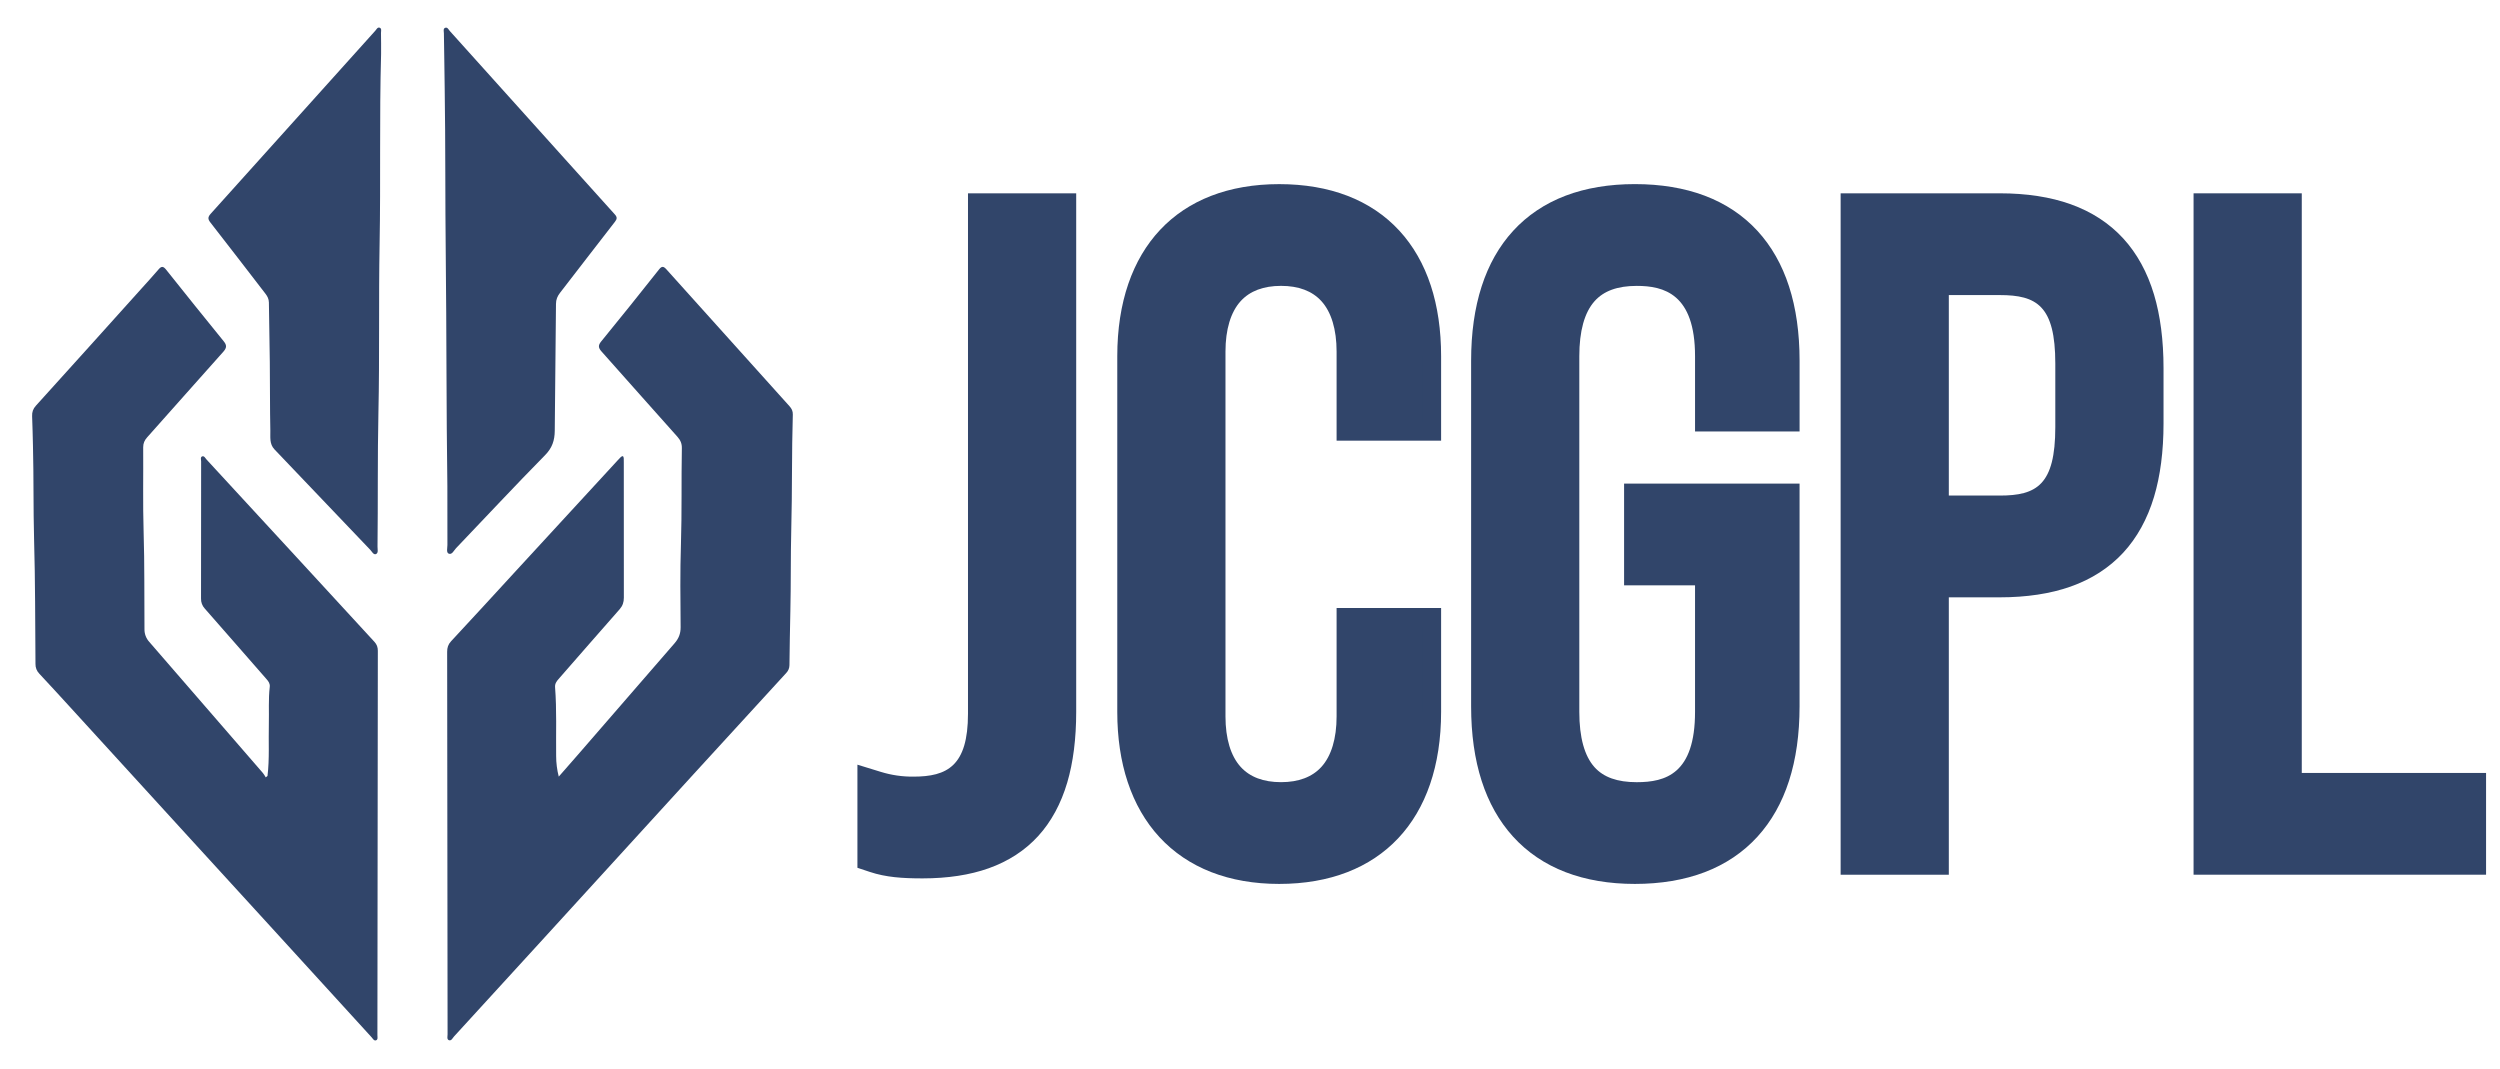
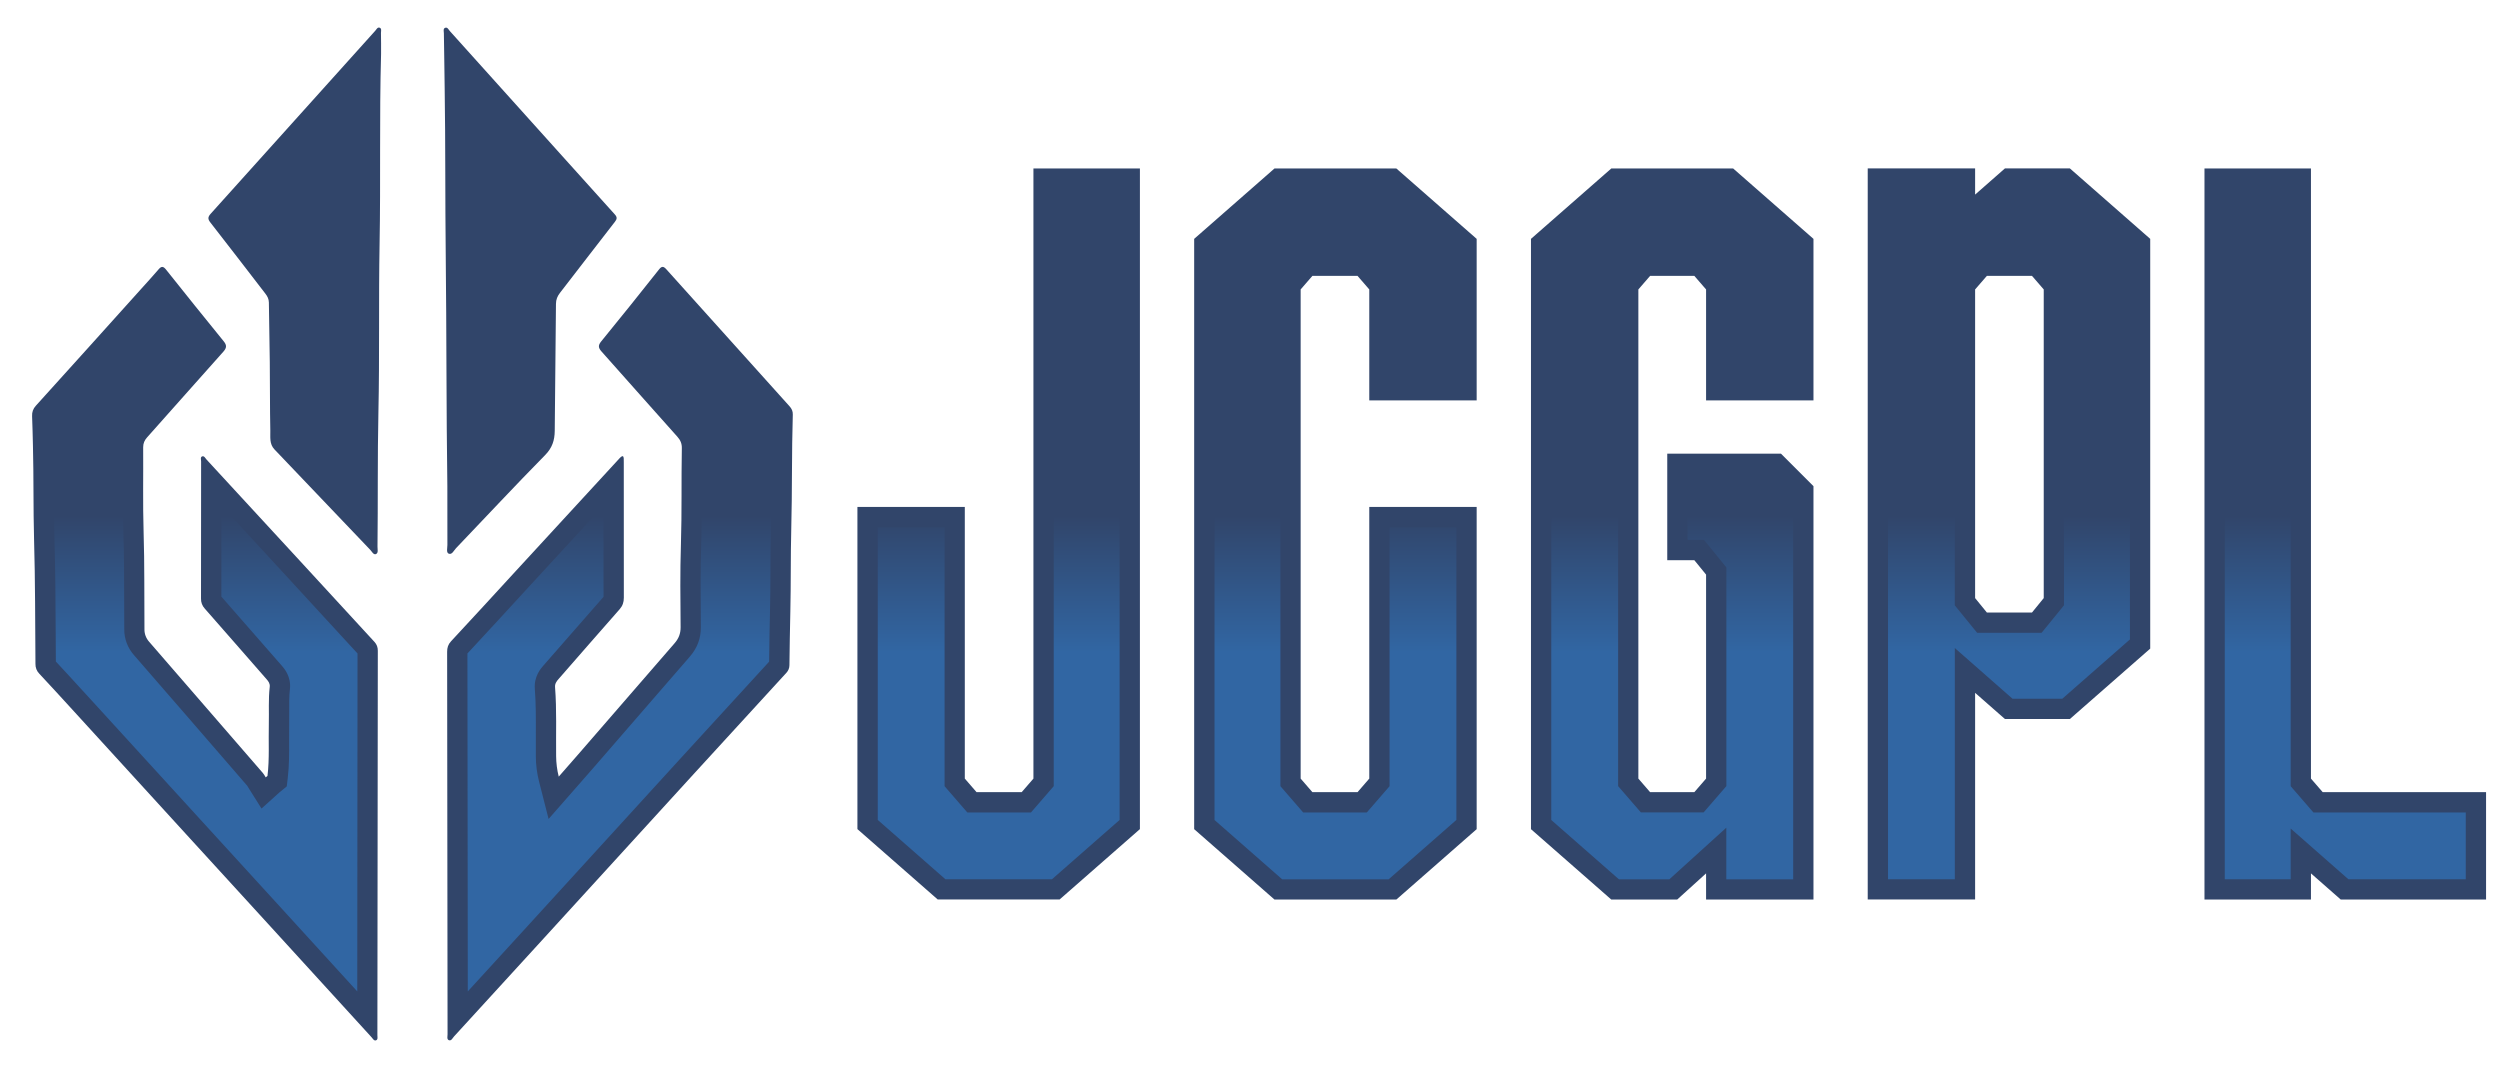
- <svg xmlns="http://www.w3.org/2000/svg" id="Layer_1" data-name="Layer 1" viewBox="0 0 4681.53 2000">
-   <path d="M1046.34,1454.3c12.2-13.9,24.4-27.7,36.5-41.7q90-103.95,180.2-207.8c7.9-9.1,11.6-18.2,11.5-30.3-.4-51.7-1.1-103.4.6-155,1.9-60,.6-120.1,1.7-180.1.2-8.6-2.5-15-8.2-21.4-47.6-53.1-94.7-106.6-142.2-159.8-5.7-6.4-6.9-11.1-.9-18.5q54.9-67.2,108.7-135.3c5.1-6.5,8.5-5.8,13.6-.1q73.2,81.6,146.7,163.1c28,31.1,55.8,62.3,83.9,93.3,4.2,4.6,6.4,9.4,6.2,15.6-2.2,71.6-1,143.4-2.9,215-1.3,51.3-.5,102.6-1.7,153.9-.8,33.4-1.3,66.9-1.7,100.4a21.18,21.18,0,0,1-6,14.6q-86,93.75-171.7,187.5-143.55,157.2-286.9,314.4-81.6,89.55-163.5,178.8c-2.7,2.9-5,8.9-9.8,6.9-4-1.7-2.3-7.2-2.3-11q-.45-358-.8-716.2c0-7.7,1.8-13.8,7.2-19.6q60.15-64.8,119.8-130,96.45-104.85,192.9-209.6a68.82,68.82,0,0,1,5.3-5.5c3.3-2.9,5.2-1.9,5.5,2.4.2,2.5.1,5.1.1,7.6q0,126.6.1,253.3c0,8.5-2.2,15.2-7.9,21.7-38.3,43.4-76.2,87.1-114.3,130.6-4,4.5-7.1,8.9-6.6,15.4,3.3,42.9,1.5,85.8,2,128.7A157.27,157.27,0,0,0,1046.34,1454.3Z" style="fill:#31456a" />
-   <path d="M500.94,1453c3.9-32.2,1.7-64.6,2.5-96.9.6-23.3-1-46.6,1.7-69.8.7-6.1-2.2-10.2-6-14.5-38.6-44-77-88.3-115.7-132.2a26.44,26.44,0,0,1-7-18.7c.2-85.5.1-171.1.2-256.6,0-3.4-1.9-8.4,2.1-9.7,3.8-1.3,5.8,3.6,8.2,6.1q87.9,95.1,175.4,190.3c46.3,50.3,92.5,100.8,138.9,151,4.5,4.9,6.3,10.1,6.3,16.7q-.45,359.7-.8,719.5c0,3.5,1.4,8.4-2.5,9.9s-6.1-3.2-8.4-5.7q-97.2-106.35-194.2-212.8-72.9-79.8-145.8-159.5-111.9-122.55-223.7-245c-19.4-21.2-38.8-42.5-58.4-63.4a25.09,25.09,0,0,1-7.3-18.5c-.6-77.5-.4-155-2.6-232.5-1.6-58.6-.6-117.1-2.1-175.7-.5-18.5-.8-37.1-1.6-55.6-.3-7.7,1.7-13.8,7.1-19.7q98.55-108.9,196.6-218.1c11.2-12.4,22.5-24.8,33.4-37.5,5.3-6.1,8.7-5.4,13.6.6q53.7,67.5,108.1,134.4c6.2,7.6,5.5,12.5-.6,19.4-47.8,53.4-95.2,107.2-142.9,160.6-4.9,5.5-7.3,11-7.3,18.5.4,52.8-.8,105.6.8,158.3,1.9,60.8,1.1,121.5,1.6,182.3a34.41,34.41,0,0,0,8.8,23.6q106.65,122.7,213,245.8c2.1,2.4,3.6,5.4,5.3,8.1C498.64,1454.8,499.84,1453.9,500.94,1453Z" style="fill:#31456a" />
-   <path d="M713.64,101.1c-3.3,118.6-.6,237.3-2.8,355.9-1.9,105.2.1,210.3-2.2,315.5-1.8,83.7-.7,167.4-1.7,251.1-.1,4.9,2.1,11.9-3,14-4.4,1.8-7.5-4.7-10.6-8q-89.7-93.9-179.3-188c-9.9-10.4-7.5-23.2-7.8-35-.9-42.9-.5-85.9-1-128.8-.4-37.1-1.3-74.2-1.7-111.3-.1-6.7-2.8-11.8-6.7-16.8-34.3-44.4-68.3-88.9-102.8-133-5.1-6.5-5-10.3.6-16.5Q549,228.9,702.74,57.6c2.3-2.6,4.3-7.2,8.3-5.7s2.4,6.4,2.4,9.8C713.74,74.9,713.64,88,713.64,101.1Z" style="fill:#31456a" />
-   <path d="M837.74,910.3c-2-143.7-1.4-287.5-3-431.2-1.2-104.4-.4-208.9-2-313.3-.6-34.5-.8-69.1-1.5-103.6-.1-3.5-1.6-8.4,2.1-10,4.6-2.1,6.6,3.3,9.1,6q105.15,116.7,210.2,233.7,49.2,54.75,98.6,109.5c4.7,5.1,4.5,8.6.3,13.9-34.4,44.2-68.5,88.7-102.8,133-4.9,6.3-7.6,12.6-7.6,20.8-.6,79.3-1.6,158.6-2.3,237.9-.2,17.6-4.7,31.7-18.1,45.3-56.4,57.3-111.2,116.2-166.8,174.3-4,4.2-7.5,12.7-13.6,10.2-5-2-2.5-10.6-2.5-16.2C837.64,983.9,837.74,947.1,837.74,910.3Z" style="fill:#31456a" />
-   <path d="M1727.64,1644.88c-37.49,0-68.64-2.05-98.76-12.1l-23.26-7.75V1431.94l44,13.54a200.68,200.68,0,0,0,60.75,8.85c63.16,0,102.3-19.71,102.3-117.83V362h202.63v971c0,50.2-5.64,94.75-16.76,132.39-11.73,39.7-30,73.33-54.23,100-24.59,27-55.82,47.37-92.84,60.55C1816.22,1638.52,1774.55,1644.88,1727.64,1644.88Z" style="fill:#31456a" />
-   <path d="M1639.63,1600.52V1478a233.9,233.9,0,0,0,70.76,10.35c93.18,0,136.32-46.59,136.32-151.85V396h134.6v937c0,188.09-81.11,277.82-253.67,277.82C1693.13,1610.87,1665.52,1609.14,1639.63,1600.52Z" style="fill:#31456a" />
-   <path d="M2395.43,1655.24c-46.79,0-89.59-7.44-127.22-22.12-37.91-14.78-70.58-36.87-97.1-65.63-26.12-28.34-46.09-63-59.36-103-13-39-19.53-83.28-19.53-131.45V667c0-201.75,113.35-322.19,303.21-322.19,47.2,0,90.2,7.34,127.81,21.82,38.05,14.65,70.74,36.61,97.16,65.29,26,28.23,45.87,62.9,59,103,12.77,39,19.24,83.44,19.24,132.05V825.22H2502.92V658.33c0-41.32-9.85-74-28.47-94.45-17.24-19-42.67-28.56-75.57-28.56s-58.32,9.61-75.57,28.56c-18.62,20.47-28.46,53.13-28.46,94.45v683.34c0,41.33,9.84,74,28.46,94.45,17.25,19,42.67,28.57,75.57,28.57s58.33-9.61,75.57-28.57c18.62-20.46,28.47-53.12,28.47-94.45V1138.55h195.72v194.5C2698.64,1534.79,2585.29,1655.24,2395.43,1655.24Z" style="fill:#31456a" />
-   <path d="M2126.24,1333.05V667c0-181.19,96.63-288.18,269.19-288.18,174.29,0,269.2,107,269.2,288.18V791.2h-127.7V658.33c0-103.54-53.49-157-138-157s-138.05,53.49-138.05,157v683.34c0,103.54,53.5,157,138.05,157s138-53.49,138-157V1172.56h127.7v160.49c0,179.46-94.91,288.17-269.2,288.17C2222.87,1621.22,2126.24,1512.51,2126.24,1333.05Z" style="fill:#31456a" />
-   <path d="M3061.49,1655.24c-48.17,0-91.84-7.39-129.78-22-38.69-14.87-71.79-37.29-98.39-66.64-52.08-57.46-78.49-139.53-78.49-243.94V675.59c0-104.33,26.44-186.15,78.58-243.18,26.6-29.1,59.72-51.3,98.43-66,37.86-14.37,81.49-21.65,129.65-21.65,48.56,0,92.5,7.27,130.58,21.62,38.95,14.68,72.24,36.87,99,66,52.32,57,78.85,138.8,78.85,243.24V808H3174.16V667c0-116.68-58.37-131.64-109.21-131.64-36,0-61.81,9.39-79,28.7-18.92,21.28-28.51,55.92-28.51,102.94v666.09c0,47.62,9.56,82.44,28.42,103.48,17,19,42.84,28.16,79.07,28.16,54,0,109.21-15.64,109.21-131.64V1096.14H3041.28V905.59h328.6v417.1c0,104.52-26.49,186.61-78.75,244-26.73,29.35-60,51.76-98.93,66.6C3154,1647.85,3110.06,1655.24,3061.49,1655.24Z" style="fill:#31456a" />
-   <path d="M2788.85,1322.69V675.59c0-191.55,94.91-296.81,272.65-296.81,179.46,0,274.37,105.26,274.37,296.81V774h-127.7V667c0-113.89-51.77-165.66-143.22-165.66-89.74,0-141.5,51.77-141.5,165.66v666.09c0,115.61,51.76,165.65,141.5,165.65,91.45,0,143.22-50,143.22-165.65V1062.12H3075.3V939.61h260.57v383.08c0,191.55-94.91,298.53-274.37,298.53C2883.76,1621.22,2788.85,1514.24,2788.85,1322.69Z" style="fill:#31456a" />
-   <path d="M3446.79,1638V362h298c50.19,0,94.83,6.87,132.68,20.41,39.28,14.05,72.46,35.64,98.61,64.18,25.71,28.06,45.07,63.35,57.54,104.9,11.83,39.41,17.83,85.8,17.83,137.88V792.93c0,52.08-6,98.39-17.84,137.65-12.48,41.4-31.87,76.51-57.63,104.38-26.15,28.28-59.33,49.65-98.64,63.53-37.76,13.32-82.36,20.08-132.55,20.08h-95.41V1638Zm298-710c69,0,104-19.82,104-128.19V680.76c0-108.36-35-128.19-104-128.19h-95.41V928Z" style="fill:#31456a" />
-   <path d="M3480.8,396h264c186.37,0,272.65,98.36,272.65,293.35V792.93c0,195-86.28,291.63-272.65,291.63H3615.4V1604H3480.8Zm264,566c94.91,0,138-43.14,138-162.21V680.76c0-119.06-43.14-162.2-138-162.2H3615.4V962Z" style="fill:#31456a" />
-   <polygon points="4107.69 1637.98 4107.69 362.02 4310.32 362.02 4310.32 1447.43 4655.44 1447.43 4655.44 1637.98 4107.69 1637.98" style="fill:#31456a" />
-   <path d="M4141.7,396h134.6V1481.45h345.12V1604H4141.7Z" style="fill:#31456a" />
+ <svg xmlns="http://www.w3.org/2000/svg" version="1.1" x="0px" y="0px" viewBox="0 0 4681.5 2000" style="enable-background:new 0 0 4681.5 2000;" xml:space="preserve">
+   <style type="text/css">
+ 	.st0{fill:#31456A;}
+ 	.st1{fill:url(#SVGID_1_);}
+ </style>
+   <g id="Layer_1">
+     <g>
+       <path class="st0" d="M1046.3,1454.3c12.2-13.9,24.4-27.7,36.5-41.7c60-69.3,120.1-138.6,180.2-207.8c7.9-9.1,11.6-18.2,11.5-30.3    c-0.4-51.7-1.1-103.4,0.6-155c1.9-60,0.6-120.1,1.7-180.1c0.2-8.6-2.5-15-8.2-21.4c-47.6-53.1-94.7-106.6-142.2-159.8    c-5.7-6.4-6.9-11.1-0.9-18.5c36.6-44.8,72.8-89.9,108.7-135.3c5.1-6.5,8.5-5.8,13.6-0.1c48.8,54.4,97.7,108.8,146.7,163.1    c28,31.1,55.8,62.3,83.9,93.3c4.2,4.6,6.4,9.4,6.2,15.6c-2.2,71.6-1,143.4-2.9,215c-1.3,51.3-0.5,102.6-1.7,153.9    c-0.8,33.4-1.3,66.9-1.7,100.4c0,5.5-2.2,10.7-6,14.6c-57.3,62.5-114.6,125-171.7,187.5c-95.7,104.8-191.3,209.6-286.9,314.4    c-54.4,59.7-108.9,119.3-163.5,178.8c-2.7,2.9-5,8.9-9.8,6.9c-4-1.7-2.3-7.2-2.3-11c-0.3-238.7-0.6-477.4-0.8-716.2    c0-7.7,1.8-13.8,7.2-19.6c40.1-43.2,80-86.5,119.8-130c64.3-69.9,128.6-139.8,192.9-209.6c1.7-1.9,3.4-3.8,5.3-5.5    c3.3-2.9,5.2-1.9,5.5,2.4c0.2,2.5,0.1,5.1,0.1,7.6c0,84.4,0,168.8,0.1,253.3c0,8.5-2.2,15.2-7.9,21.7    c-38.3,43.4-76.2,87.1-114.3,130.6c-4,4.5-7.1,8.9-6.6,15.4c3.3,42.9,1.5,85.8,2,128.7C1041.5,1428.7,1043.1,1441.7,1046.3,1454.3    z" />
+       <path class="st0" d="M500.9,1453c3.9-32.2,1.7-64.6,2.5-96.9c0.6-23.3-1-46.6,1.7-69.8c0.7-6.1-2.2-10.2-6-14.5    c-38.6-44-77-88.3-115.7-132.2c-4.7-5.1-7.2-11.8-7-18.7c0.2-85.5,0.1-171.1,0.2-256.6c0-3.4-1.9-8.4,2.1-9.7    c3.8-1.3,5.8,3.6,8.2,6.1C445.5,924.1,504,987.5,562.3,1051c46.3,50.3,92.5,100.8,138.9,151c4.5,4.9,6.3,10.1,6.3,16.7    c-0.3,239.8-0.6,479.6-0.8,719.5c0,3.5,1.4,8.4-2.5,9.9s-6.1-3.2-8.4-5.7c-64.8-70.9-129.5-141.8-194.2-212.8    c-48.6-53.2-97.2-106.4-145.8-159.5c-74.6-81.7-149.2-163.4-223.7-245c-19.4-21.2-38.8-42.5-58.4-63.4c-4.9-4.9-7.5-11.6-7.3-18.5    c-0.6-77.5-0.4-155-2.6-232.5c-1.6-58.6-0.6-117.1-2.1-175.7c-0.5-18.5-0.8-37.1-1.6-55.6c-0.3-7.7,1.7-13.8,7.1-19.7    c65.7-72.6,131.2-145.3,196.6-218.1c11.2-12.4,22.5-24.8,33.4-37.5c5.3-6.1,8.7-5.4,13.6,0.6c35.8,45,71.8,89.8,108.1,134.4    c6.2,7.6,5.5,12.5-0.6,19.4c-47.8,53.4-95.2,107.2-142.9,160.6c-4.9,5.5-7.3,11-7.3,18.5c0.4,52.8-0.8,105.6,0.8,158.3    c1.9,60.8,1.1,121.5,1.6,182.3c-0.2,8.7,3,17.1,8.8,23.6c71.1,81.8,142.1,163.7,213,245.8c2.1,2.4,3.6,5.4,5.3,8.1    C498.6,1454.8,499.8,1453.9,500.9,1453z" />
+       <path class="st0" d="M713.6,101.1c-3.3,118.6-0.6,237.3-2.8,355.9c-1.9,105.2,0.1,210.3-2.2,315.5c-1.8,83.7-0.7,167.4-1.7,251.1    c-0.1,4.9,2.1,11.9-3,14c-4.4,1.8-7.5-4.7-10.6-8C633.5,967,573.8,904.3,514,841.6c-9.9-10.4-7.5-23.2-7.8-35    c-0.9-42.9-0.5-85.9-1-128.8c-0.4-37.1-1.3-74.2-1.7-111.3c-0.1-6.7-2.8-11.8-6.7-16.8c-34.3-44.4-68.3-88.9-102.8-133    c-5.1-6.5-5-10.3,0.6-16.5C497.5,286,600.2,171.8,702.7,57.6c2.3-2.6,4.3-7.2,8.3-5.7s2.4,6.4,2.4,9.8    C713.7,74.9,713.6,88,713.6,101.1z" />
+       <path class="st0" d="M837.7,910.3c-2-143.7-1.4-287.5-3-431.2c-1.2-104.4-0.4-208.9-2-313.3c-0.6-34.5-0.8-69.1-1.5-103.6    c-0.1-3.5-1.6-8.4,2.1-10c4.6-2.1,6.6,3.3,9.1,6c70.1,77.8,140.2,155.7,210.2,233.7c32.8,36.5,65.7,73,98.6,109.5    c4.7,5.1,4.5,8.6,0.3,13.9c-34.4,44.2-68.5,88.7-102.8,133c-4.9,6.3-7.6,12.6-7.6,20.8c-0.6,79.3-1.6,158.6-2.3,237.9    c-0.2,17.6-4.7,31.7-18.1,45.3c-56.4,57.3-111.2,116.2-166.8,174.3c-4,4.2-7.5,12.7-13.6,10.2c-5-2-2.5-10.6-2.5-16.2    C837.6,983.9,837.7,947.1,837.7,910.3z" />
+       <g>
+         <path class="st0" d="M2134.6,315.5v1237.1l-150.4,131.8H1756l-150.4-131.8V949.3h201.1V1458l22,25.4h84.5l22-25.4V315.5H2134.6z" />
+         <path class="st0" d="M2765.2,949.3v603.4l-150.4,131.8h-228.2l-150.4-131.8V447.3l150.4-131.8h228.2l150.4,131.8v302.5h-201.1     V542l-22-25.4h-84.5l-22,25.4v916l22,25.4h84.5l22-25.4V949.3H2765.2z" />
+         <path class="st0" d="M3395.9,910.4v774.1h-201.1v-49l-54.1,49h-123.4l-150.4-131.8V447.3l150.4-131.8h228.2l150.4,131.8v302.5     h-201.1V542l-22-25.4H3090l-22,25.4v916l22,25.4h82.8l22-25.4v-382l-22-27h-50.7V849.6h213L3395.9,910.4z" />
+         <path class="st0" d="M4026.5,447.3v767.3l-150.4,131.8h-121.7l-55.8-49v387h-201.1v-1369h201.1v49l55.8-49h121.7L4026.5,447.3z      M3827.1,542l-22-25.4h-84.5l-22,25.4v578l22,27h84.5l22-27V542z" />
+         <path class="st0" d="M4655.4,1483.4v201.1h-272.1l-55.8-49v49h-199.4v-1369h199.4V1458l22,25.4H4655.4z" />
+       </g>
+     </g>
+   </g>
+   <g id="Layer_2">
+     <linearGradient id="SVGID_1_" gradientUnits="userSpaceOnUse" x1="2357.86" y1="2147.008" x2="2357.86" y2="965.316">
+       <stop offset="0.783" style="stop-color:#3166A3" />
+       <stop offset="1" style="stop-color:#31456A" />
+     </linearGradient>
+     <path class="st1" d="M876,1856.5c-0.3-210.2-0.5-422.7-0.7-632.8c39-42.1,78.4-84.8,117-127c45.4-49.4,91.6-99.6,137.8-149.8   c0,56.7,0,113.8,0.1,170.7c-24,27.2-48.2,54.9-71.6,81.8c-13.7,15.7-27.4,31.4-41.1,47c-4.5,5.1-17.8,20.2-16,43.5   c2.2,28,2,56,1.9,85.6c-0.1,13.2-0.1,26.9,0,40.4c0,16.1,2.1,32.2,6.1,47.9l17.8,69.8l47.5-54.2c2.9-3.3,5.8-6.6,8.7-9.9   c9.2-10.4,18.7-21.2,28-32c59.6-68.8,120.2-138.7,180.1-207.7c14.2-16.3,21-34.5,20.8-55.5c0-5.7-0.1-11.5-0.1-17.2   c-0.4-44.8-0.8-91.1,0.7-136.2c1.1-34.9,1.1-70.1,1.2-104.1c0-25.1,0.1-51.1,0.5-76.5c0.4-17.8-5.6-33.7-17.8-47.4l-0.1-0.1   c-26.7-29.8-53.7-60.2-79.8-89.6c-16.1-18.1-32.6-36.8-49.1-55.3c24.9-30.6,49.8-61.6,74.4-92.5c41.1,45.8,82.7,92,123.9,137.6   c10.5,11.7,21,23.4,31.5,35.1c15.9,17.7,32.3,36,48.6,54.1c-1,35.7-1.2,71.7-1.4,106.5c-0.2,33.4-0.4,68-1.3,101.8   c-0.7,26.7-0.8,53.6-0.9,79.7c-0.1,24.4-0.2,49.7-0.8,74.3c-0.7,27.5-1.2,56.8-1.6,94.5c-55.7,60.7-112.1,122.4-167.8,183.3   c-95.2,104.3-191.8,210.1-286.9,314.4C949.3,1776.4,912.6,1816.5,876,1856.5z M669.5,1223.7c-27.8-30.1-56-60.8-83.2-90.5   c-17.3-18.8-34.6-37.7-51.9-56.5c-39.6-43.1-79.7-86.7-119.8-130.1c0,6.8,0,13.6,0,20.3c0,49.3,0,100.2-0.1,150.3   c21.8,24.8,43.9,50,65.2,74.5c15.7,18,32,36.6,48,54.9c4.5,5.1,17.9,20.4,15.2,44c-1.5,13-1.4,26.9-1.3,41.5   c0,8.1,0.1,16.4-0.1,24.8c-0.2,10.1-0.2,20.1-0.1,30.8c0.1,22.5,0.3,45.8-2.6,69.7l-1.8,15.2l-11.8,9.7c-0.5,0.4-1,0.8-1.6,1.3   c-0.2,0.2-0.4,0.3-0.6,0.5l-33.3,30l-24-38.2c-0.7-1.1-1.3-2.2-2-3.3c-0.2-0.3-0.4-0.7-0.6-1c-70.3-81.4-141.7-163.7-212.1-244.7   c-12-13.5-18.5-30.8-18.3-48.8c-0.2-19.8-0.2-39.8-0.2-59.1c-0.1-40-0.1-81.4-1.4-121.9c-1-34.2-0.9-68.7-0.8-102   c0.1-18.8,0.1-38.2,0-57.2l0-0.3c0-16.4,5.7-31.2,17-43.8c22.1-24.8,44.6-50.1,66.3-74.5c20.8-23.5,42.2-47.6,63.6-71.5   c-24.8-30.6-49.7-61.5-74.4-92.4c-2.1,2.3-10.5,11.6-10.5,11.6c-64.2,71.5-129.4,143.8-193.8,215c0.5,12.1,0.8,24.3,1,36.1   c0.1,5.3,0.3,10.6,0.4,15.9c0.7,29.1,0.9,58.5,1,86.9c0.1,29.1,0.3,59.3,1.1,88.7c1.7,58.6,2,117.9,2.3,175.2   c0.1,17.7,0.2,36,0.3,54c16,17.1,32,34.6,47.5,51.6l8.3,9c74.5,81.6,149.1,163.3,223.7,245c48.6,53.1,97.2,106.3,145.8,159.6   c46,50.5,92.6,101.6,139.1,152.5C669,1647.6,669.3,1435.1,669.5,1223.7z M669.5,918.1c0.1-47.9,0.1-97.5,1.2-146.4   c1.2-54.8,1.2-110.6,1.2-164.6c0-49.3,0-100.4,1-150.7c1-53,1-107,1-159.3c0-49.6,0-100.5,0.8-151.3   C595.6,233.8,515.9,322.4,437,410c19.3,24.8,38.6,49.9,57.3,74.2c10.8,14.1,21.7,28.1,32.5,42.2c9.7,12.4,14.5,25.4,14.7,39.5   l0,0.2c0.2,18.4,0.5,37.2,0.8,55.4c0.3,18.3,0.7,37.2,0.9,55.8c0.2,17.7,0.3,35.7,0.3,53c0.1,24.8,0.2,50.4,0.7,75.4   c0.1,2.8,0,5.5,0,7.9c0,1.4,0,3.1,0,4.5c41.5,43.6,83.4,87.6,125.2,131.3C669.4,939,669.4,928.5,669.5,918.1z M875.7,948.6   c2-2.1,4.1-4.3,6.1-6.4c36.4-38.4,74-78.1,111.9-116.5c4.9-4.9,7.1-8.9,7.2-19c0.3-34,0.7-68.5,1-101.9   c0.5-44.5,0.9-90.5,1.3-135.8c0-16.1,5.1-30.5,15.6-43.9c13.7-17.7,27.6-35.8,41.1-53.2c15.7-20.3,31.8-41.2,47.9-62   c-27.8-30.8-55.8-61.9-83.3-92.5c-51.1-56.9-102.6-114.2-153.9-171.2c0.1,6.4,0.2,12.8,0.3,19.1c0.9,57.2,1,115.2,1.2,171.4   c0.1,46.6,0.3,94.8,0.8,142.1c0.7,66,1,133,1.3,197.9c0.3,76.5,0.6,155.6,1.7,233.2l0,0.5c0,9.2,0,18.4,0,27.7   C875.7,941.5,875.7,945,875.7,948.6z M1969.9,1646.5l126.7-111.1V353.5h-123.4v1118.7l-42.6,49.2h-119.2l-42.6-49.2V987.3h-125.1   v548.1l126.7,111.1H1969.9z M2600.5,1646.5l126.7-111.1V987.3h-125.1v484.9l-42.6,49.2h-119.2l-42.6-49.2V527.8l42.6-49.2h119.2   l42.6,49.2v184.1h125.1V464.6l-126.7-111.1H2401l-126.7,111.1v1070.9l126.7,111.1H2600.5z M3357.9,1646.5V926.2l-38.6-38.6h-159.2   V1011h30.8l41.9,51.5v409.6l-42.6,49.2h-117.5l-42.6-49.2V527.8l42.6-49.2h117.5l42.6,49.2v184.1h125.1V464.6l-126.7-111.1h-199.6   l-126.7,111.1v1070.9l126.7,111.1h94.4l106.7-96.7v96.7H3357.9z M3660.6,1646.5v-433l108.1,95h93.1l126.7-111.1V464.6l-126.7-111.1   h-93.1l-108.1,95v-95h-125.1v1293H3660.6z M3703.2,478.6h119.2l42.6,49.2v605.7l-41.9,51.5h-120.7l-41.9-51.5V527.8L3703.2,478.6z    M4617.4,1646.5v-125.1h-285.3l-42.6-49.2V353.5h-123.4v1293h123.4v-95l108.1,95H4617.4z" />
+   </g>
</svg>
